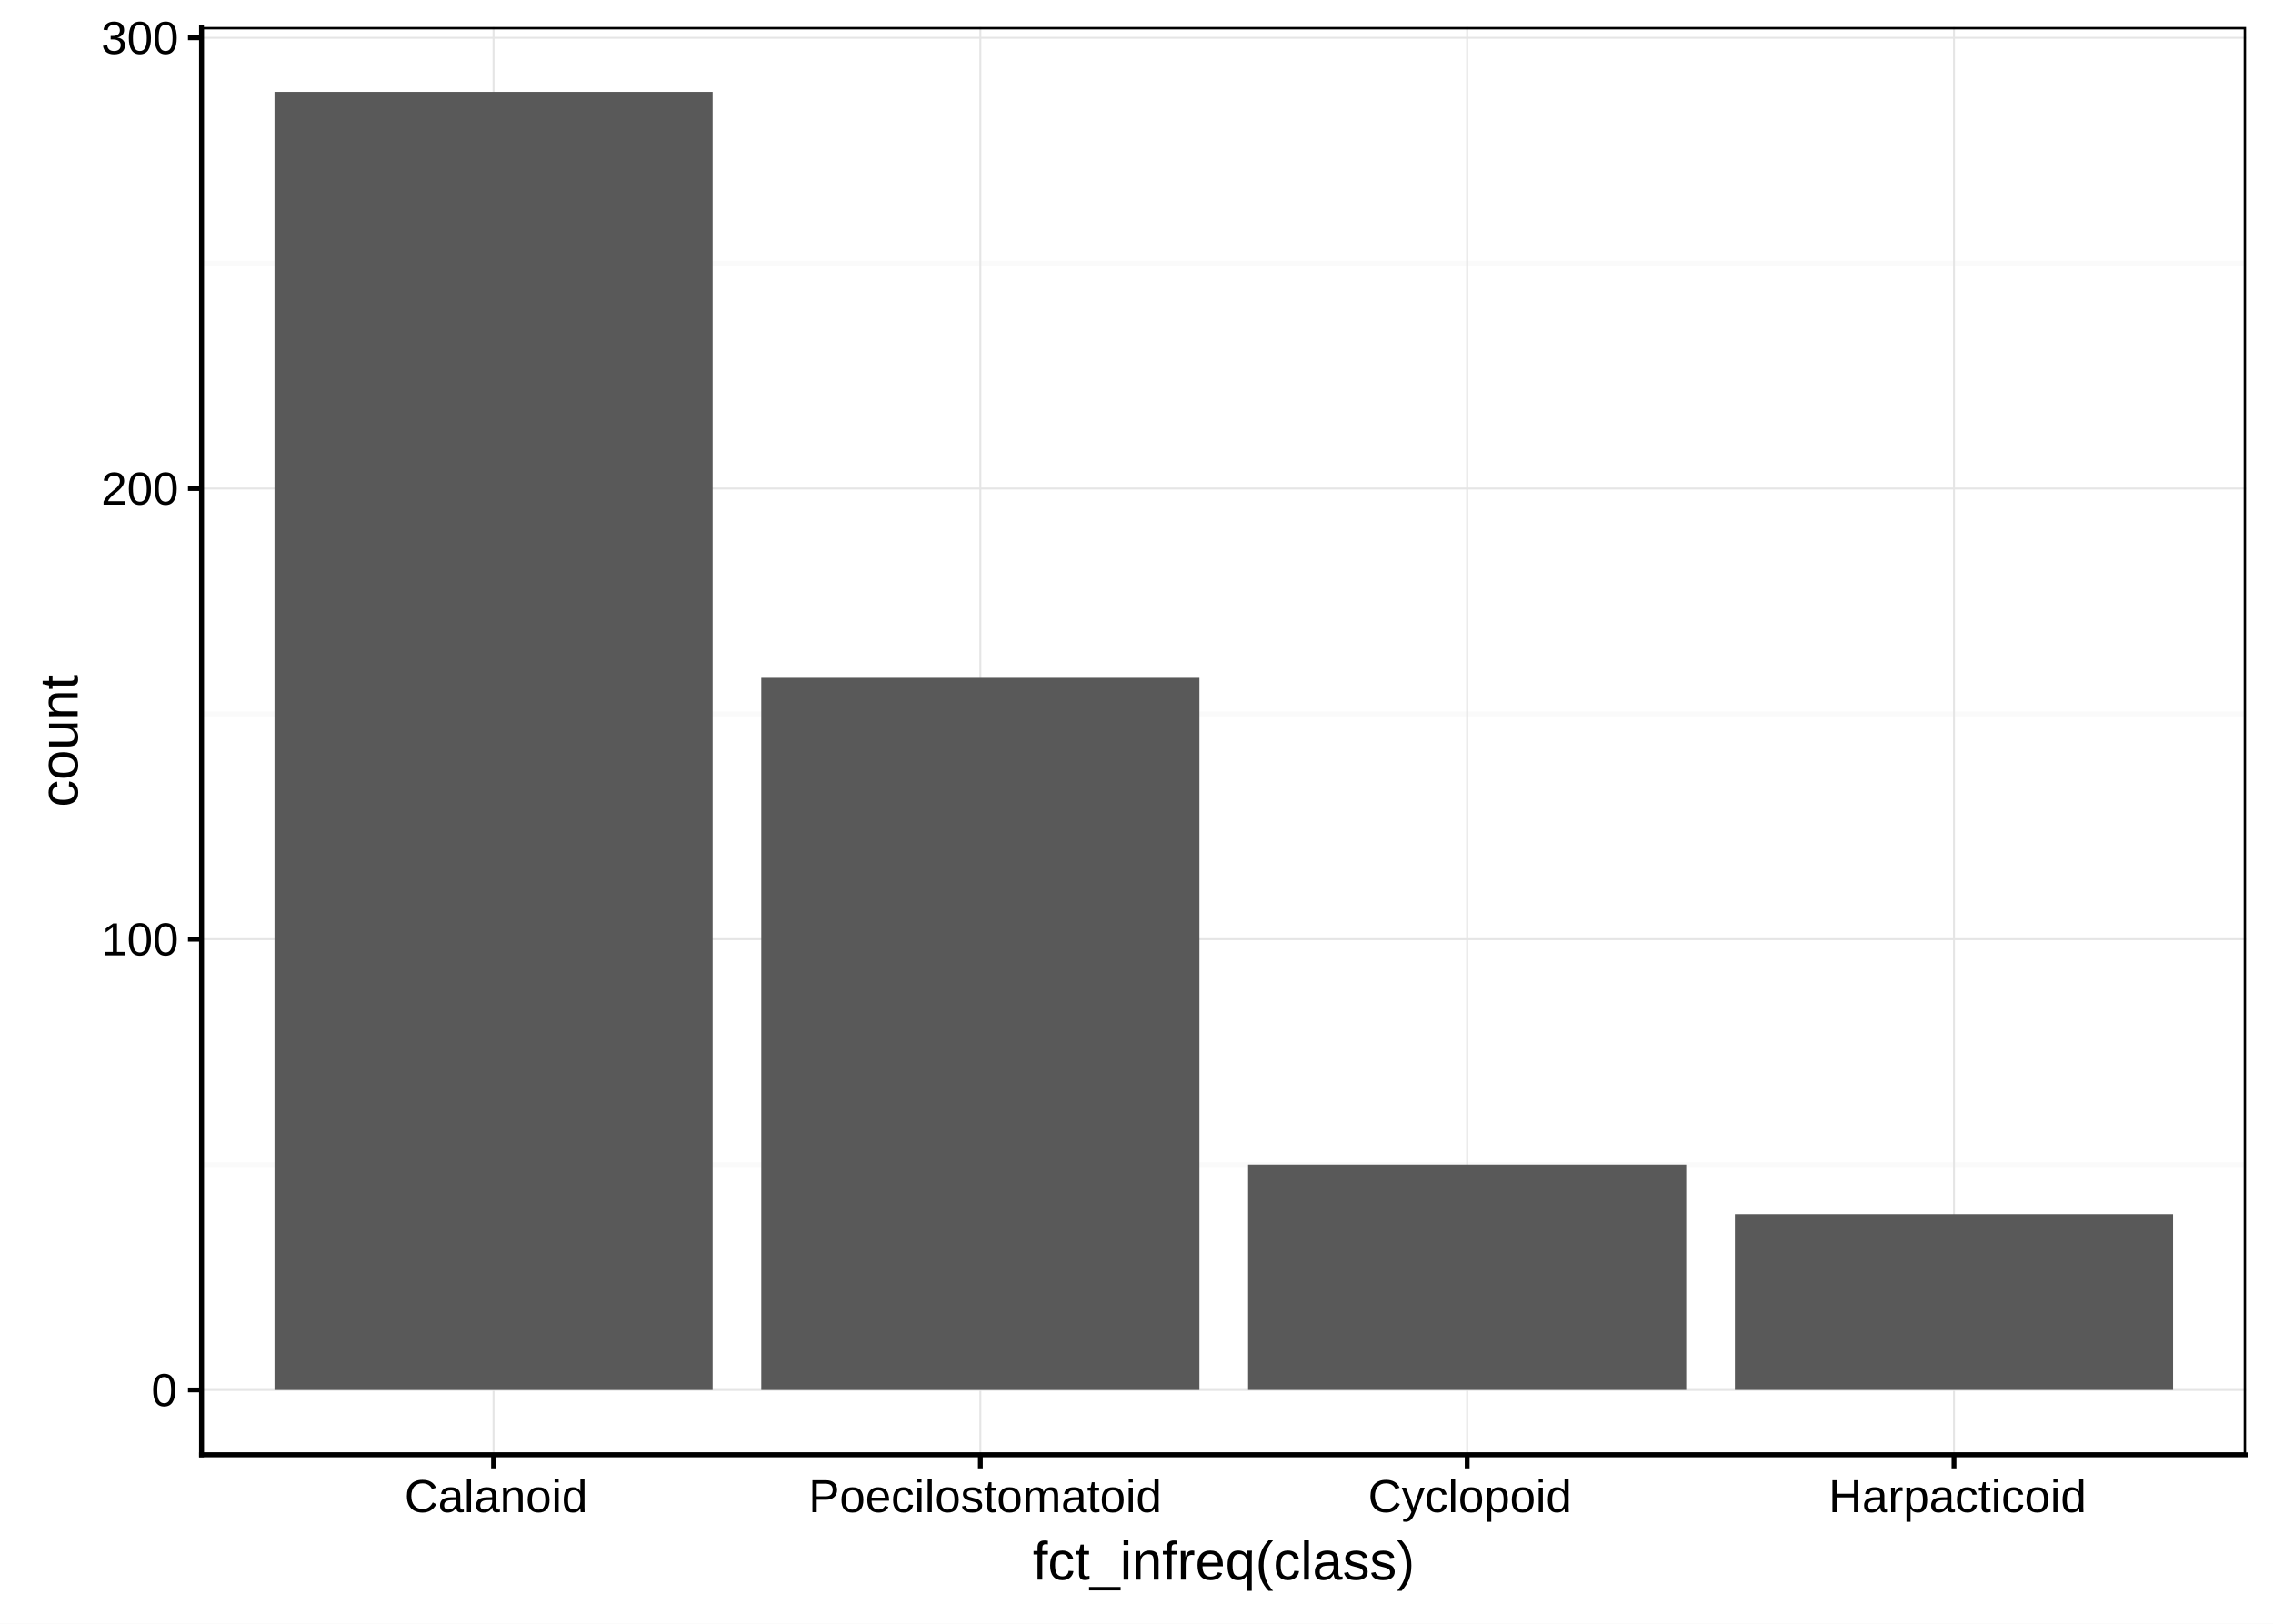
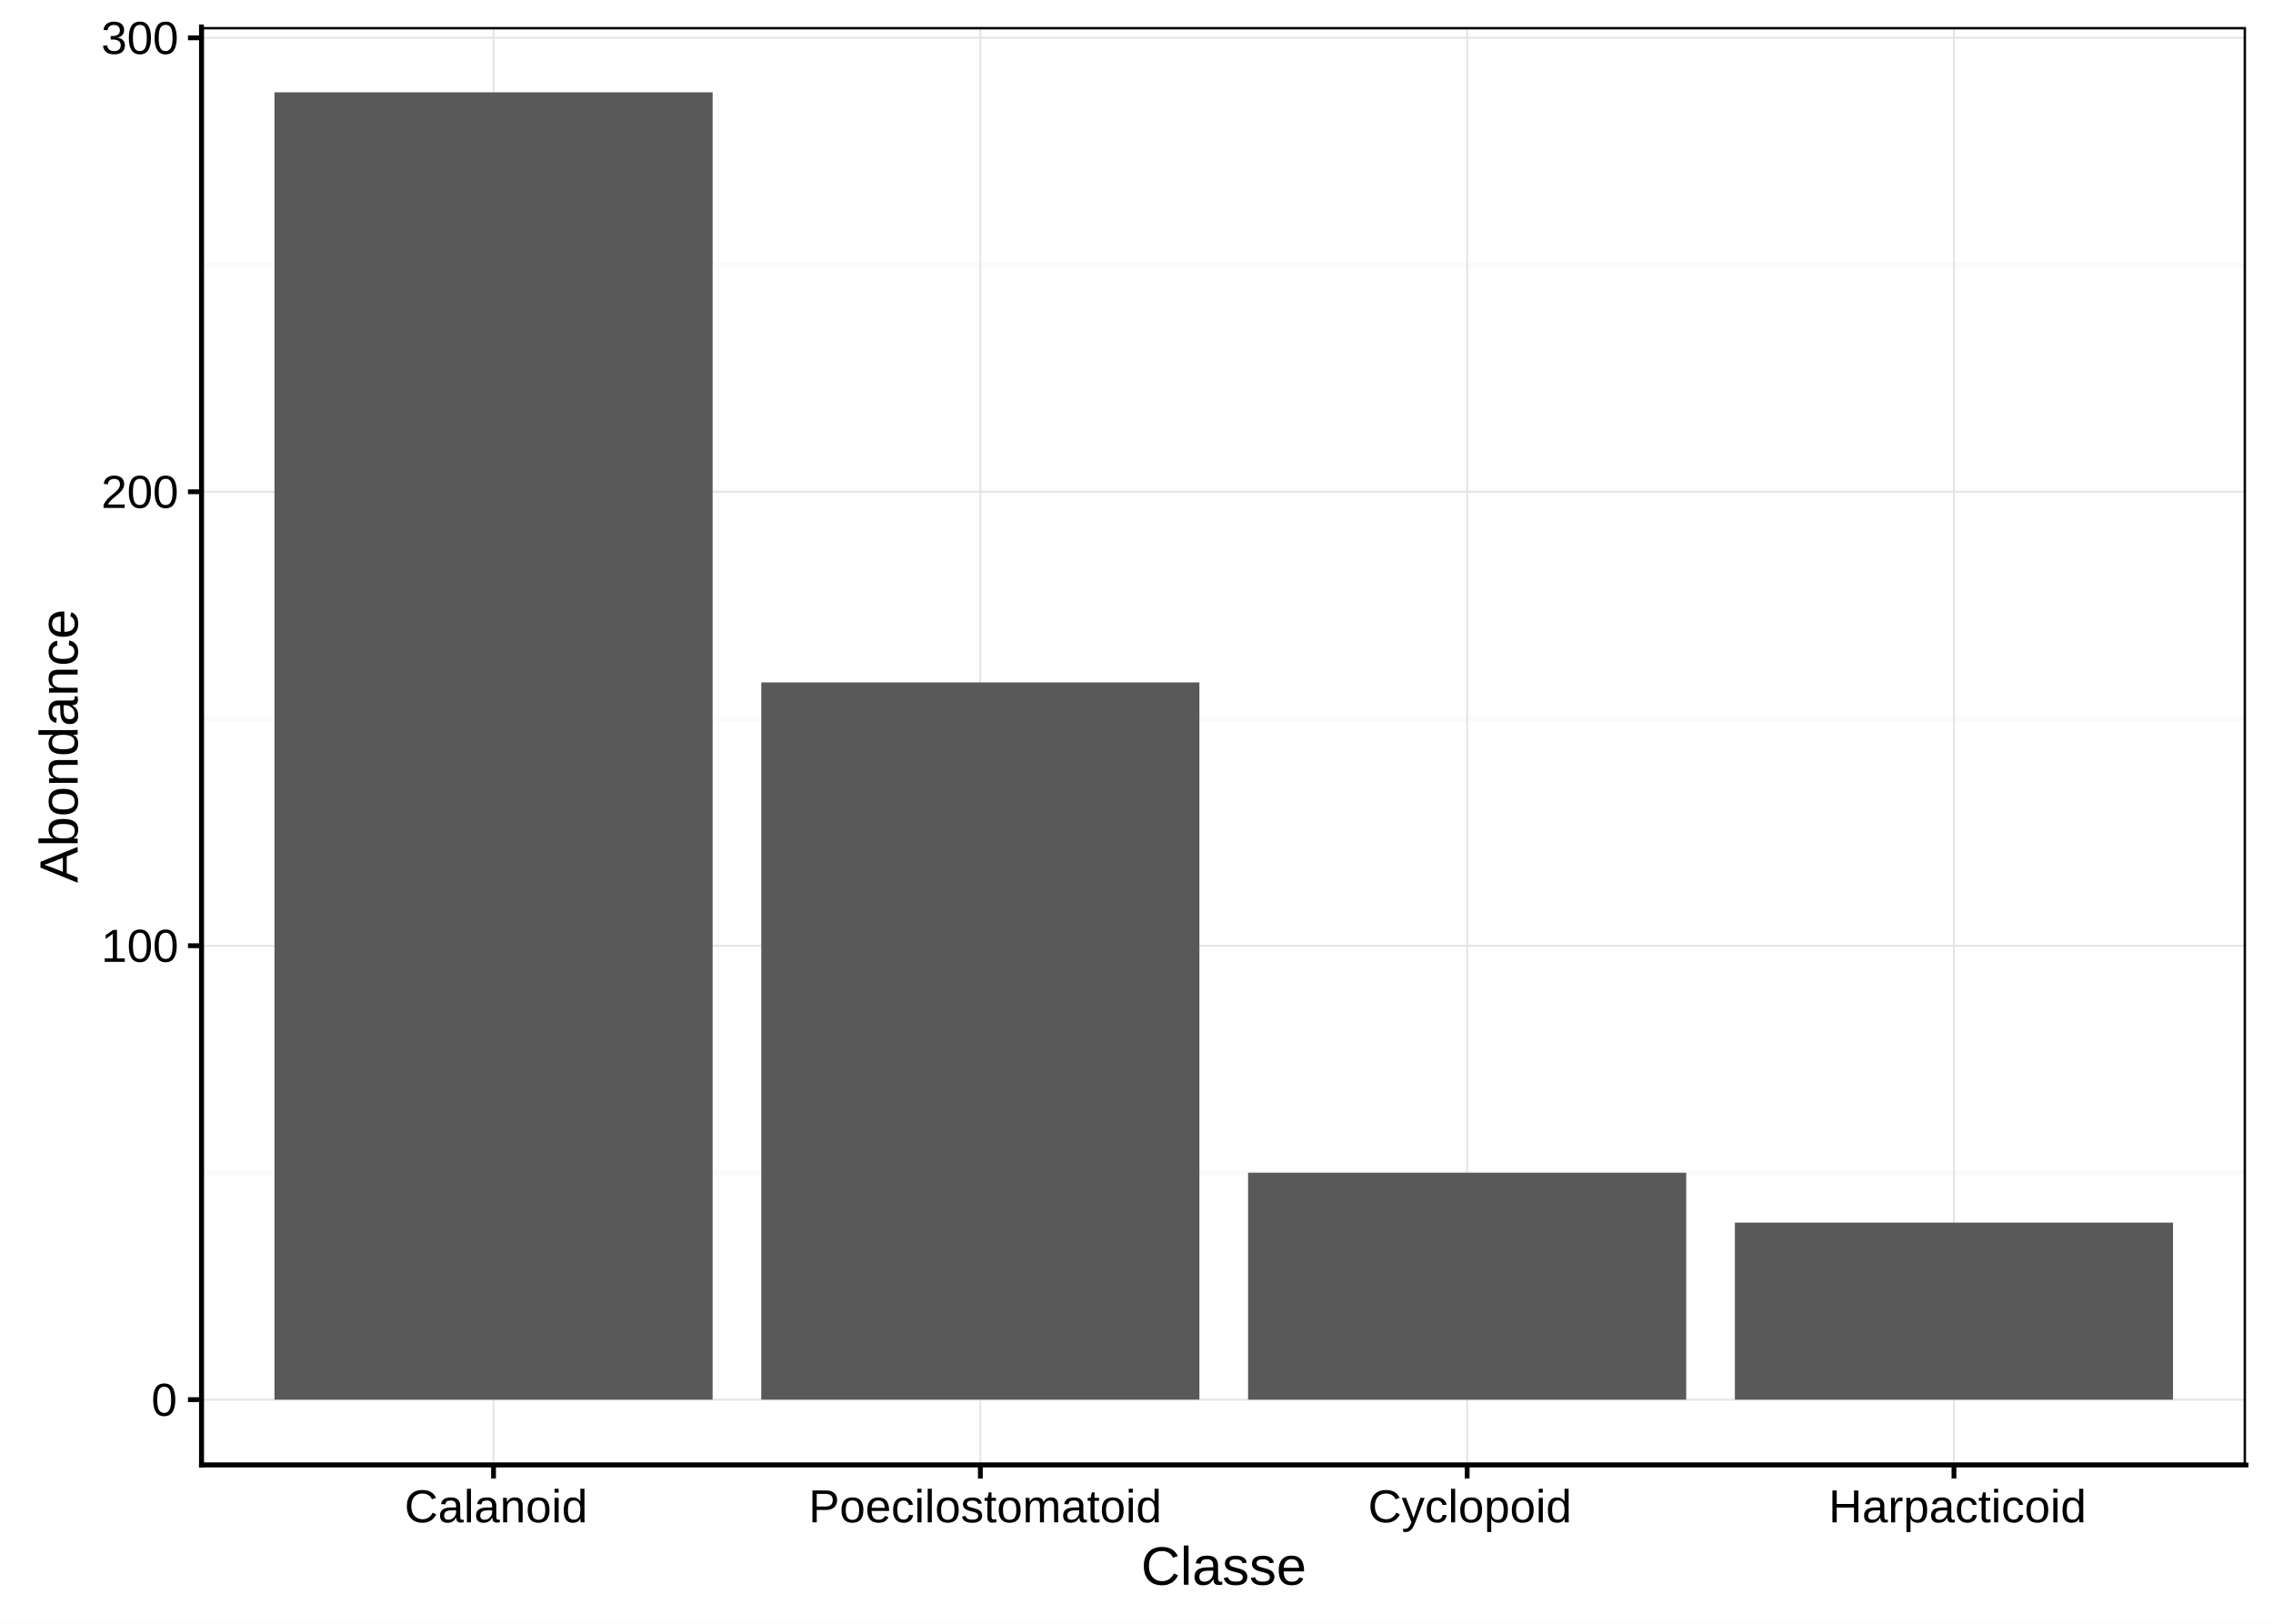
<svg xmlns="http://www.w3.org/2000/svg" viewBox="0 0 504.00 360.00">
  <defs>
    <style type="text/css">
    line, polyline, path, rect, circle {
      fill: none;
      stroke: #000000;
      stroke-linecap: round;
      stroke-linejoin: round;
      stroke-miterlimit: 10.00;
    }
  </style>
  </defs>
  <rect width="100%" height="100%" style="stroke: none; fill: #FFFFFF;" />
  <rect x="0.00" y="0.00" width="504.00" height="360.00" style="stroke-width: 0.00; stroke: none;" />
  <defs>
-     <clipPath id="cpNDQuNjcwM3w0OTguMDIyfDMyMi41NTR8NS45Nzc1OA==">
-       <rect x="44.67" y="5.98" width="453.35" height="316.58" />
+     <clipPath id="cpNDQuNjcwM3w0OTguMDIyfDMyNC44MXw1Ljk3NzU4">
+       <rect x="44.67" y="5.98" width="453.35" height="318.83" />
    </clipPath>
  </defs>
-   <rect x="44.67" y="5.98" width="453.35" height="316.58" style="stroke-width: 0.00; stroke: none; fill: #FFFFFF;" clip-path="url(#cpNDQuNjcwM3w0OTguMDIyfDMyMi41NTR8NS45Nzc1OA==)" />
-   <polyline points="44.67,258.20 498.02,258.20 " style="stroke-width: 1.07; stroke: #FAFAFA; stroke-linecap: butt;" clip-path="url(#cpNDQuNjcwM3w0OTguMDIyfDMyMi41NTR8NS45Nzc1OA==)" />
-   <polyline points="44.67,158.27 498.02,158.27 " style="stroke-width: 1.07; stroke: #FAFAFA; stroke-linecap: butt;" clip-path="url(#cpNDQuNjcwM3w0OTguMDIyfDMyMi41NTR8NS45Nzc1OA==)" />
-   <polyline points="44.67,58.34 498.02,58.34 " style="stroke-width: 1.07; stroke: #FAFAFA; stroke-linecap: butt;" clip-path="url(#cpNDQuNjcwM3w0OTguMDIyfDMyMi41NTR8NS45Nzc1OA==)" />
-   <polyline points="44.67,308.16 498.02,308.16 " style="stroke-width: 0.43; stroke: #E5E5E5; stroke-linecap: butt;" clip-path="url(#cpNDQuNjcwM3w0OTguMDIyfDMyMi41NTR8NS45Nzc1OA==)" />
-   <polyline points="44.67,208.23 498.02,208.23 " style="stroke-width: 0.43; stroke: #E5E5E5; stroke-linecap: butt;" clip-path="url(#cpNDQuNjcwM3w0OTguMDIyfDMyMi41NTR8NS45Nzc1OA==)" />
-   <polyline points="44.67,108.31 498.02,108.31 " style="stroke-width: 0.43; stroke: #E5E5E5; stroke-linecap: butt;" clip-path="url(#cpNDQuNjcwM3w0OTguMDIyfDMyMi41NTR8NS45Nzc1OA==)" />
-   <polyline points="44.67,8.38 498.02,8.38 " style="stroke-width: 0.43; stroke: #E5E5E5; stroke-linecap: butt;" clip-path="url(#cpNDQuNjcwM3w0OTguMDIyfDMyMi41NTR8NS45Nzc1OA==)" />
-   <polyline points="109.43,322.55 109.43,5.98 " style="stroke-width: 0.43; stroke: #E5E5E5; stroke-linecap: butt;" clip-path="url(#cpNDQuNjcwM3w0OTguMDIyfDMyMi41NTR8NS45Nzc1OA==)" />
-   <polyline points="217.38,322.55 217.38,5.98 " style="stroke-width: 0.43; stroke: #E5E5E5; stroke-linecap: butt;" clip-path="url(#cpNDQuNjcwM3w0OTguMDIyfDMyMi41NTR8NS45Nzc1OA==)" />
-   <polyline points="325.32,322.55 325.32,5.98 " style="stroke-width: 0.43; stroke: #E5E5E5; stroke-linecap: butt;" clip-path="url(#cpNDQuNjcwM3w0OTguMDIyfDMyMi41NTR8NS45Nzc1OA==)" />
-   <polyline points="433.26,322.55 433.26,5.98 " style="stroke-width: 0.43; stroke: #E5E5E5; stroke-linecap: butt;" clip-path="url(#cpNDQuNjcwM3w0OTguMDIyfDMyMi41NTR8NS45Nzc1OA==)" />
-   <rect x="60.86" y="20.37" width="97.15" height="287.80" style="stroke-width: 1.07; stroke: none; stroke-linecap: butt; fill: #595959;" clip-path="url(#cpNDQuNjcwM3w0OTguMDIyfDMyMi41NTR8NS45Nzc1OA==)" />
-   <rect x="168.80" y="150.28" width="97.15" height="157.89" style="stroke-width: 1.07; stroke: none; stroke-linecap: butt; fill: #595959;" clip-path="url(#cpNDQuNjcwM3w0OTguMDIyfDMyMi41NTR8NS45Nzc1OA==)" />
-   <rect x="276.74" y="258.20" width="97.15" height="49.96" style="stroke-width: 1.07; stroke: none; stroke-linecap: butt; fill: #595959;" clip-path="url(#cpNDQuNjcwM3w0OTguMDIyfDMyMi41NTR8NS45Nzc1OA==)" />
-   <rect x="384.68" y="269.19" width="97.15" height="38.97" style="stroke-width: 1.07; stroke: none; stroke-linecap: butt; fill: #595959;" clip-path="url(#cpNDQuNjcwM3w0OTguMDIyfDMyMi41NTR8NS45Nzc1OA==)" />
-   <rect x="44.67" y="5.98" width="453.35" height="316.58" style="stroke-width: 1.07;" clip-path="url(#cpNDQuNjcwM3w0OTguMDIyfDMyMi41NTR8NS45Nzc1OA==)" />
+   <rect x="44.67" y="5.98" width="453.35" height="318.83" style="stroke-width: 0.00; stroke: none; fill: #FFFFFF;" clip-path="url(#cpNDQuNjcwM3w0OTguMDIyfDMyNC44MXw1Ljk3NzU4)" />
+   <polyline points="44.67,260.00 498.02,260.00 " style="stroke-width: 1.07; stroke: #FAFAFA; stroke-linecap: butt;" clip-path="url(#cpNDQuNjcwM3w0OTguMDIyfDMyNC44MXw1Ljk3NzU4)" />
+   <polyline points="44.67,159.36 498.02,159.36 " style="stroke-width: 1.07; stroke: #FAFAFA; stroke-linecap: butt;" clip-path="url(#cpNDQuNjcwM3w0OTguMDIyfDMyNC44MXw1Ljk3NzU4)" />
+   <polyline points="44.67,58.71 498.02,58.71 " style="stroke-width: 1.07; stroke: #FAFAFA; stroke-linecap: butt;" clip-path="url(#cpNDQuNjcwM3w0OTguMDIyfDMyNC44MXw1Ljk3NzU4)" />
+   <polyline points="44.67,310.32 498.02,310.32 " style="stroke-width: 0.43; stroke: #E5E5E5; stroke-linecap: butt;" clip-path="url(#cpNDQuNjcwM3w0OTguMDIyfDMyNC44MXw1Ljk3NzU4)" />
+   <polyline points="44.67,209.68 498.02,209.68 " style="stroke-width: 0.43; stroke: #E5E5E5; stroke-linecap: butt;" clip-path="url(#cpNDQuNjcwM3w0OTguMDIyfDMyNC44MXw1Ljk3NzU4)" />
+   <polyline points="44.67,109.03 498.02,109.03 " style="stroke-width: 0.43; stroke: #E5E5E5; stroke-linecap: butt;" clip-path="url(#cpNDQuNjcwM3w0OTguMDIyfDMyNC44MXw1Ljk3NzU4)" />
+   <polyline points="44.67,8.39 498.02,8.39 " style="stroke-width: 0.43; stroke: #E5E5E5; stroke-linecap: butt;" clip-path="url(#cpNDQuNjcwM3w0OTguMDIyfDMyNC44MXw1Ljk3NzU4)" />
+   <polyline points="109.43,324.81 109.43,5.98 " style="stroke-width: 0.43; stroke: #E5E5E5; stroke-linecap: butt;" clip-path="url(#cpNDQuNjcwM3w0OTguMDIyfDMyNC44MXw1Ljk3NzU4)" />
+   <polyline points="217.38,324.81 217.38,5.98 " style="stroke-width: 0.43; stroke: #E5E5E5; stroke-linecap: butt;" clip-path="url(#cpNDQuNjcwM3w0OTguMDIyfDMyNC44MXw1Ljk3NzU4)" />
+   <polyline points="325.32,324.81 325.32,5.98 " style="stroke-width: 0.43; stroke: #E5E5E5; stroke-linecap: butt;" clip-path="url(#cpNDQuNjcwM3w0OTguMDIyfDMyNC44MXw1Ljk3NzU4)" />
+   <polyline points="433.26,324.81 433.26,5.98 " style="stroke-width: 0.43; stroke: #E5E5E5; stroke-linecap: butt;" clip-path="url(#cpNDQuNjcwM3w0OTguMDIyfDMyNC44MXw1Ljk3NzU4)" />
+   <rect x="60.86" y="20.47" width="97.15" height="289.85" style="stroke-width: 1.07; stroke: none; stroke-linecap: butt; fill: #595959;" clip-path="url(#cpNDQuNjcwM3w0OTguMDIyfDMyNC44MXw1Ljk3NzU4)" />
+   <rect x="168.80" y="151.30" width="97.15" height="159.01" style="stroke-width: 1.07; stroke: none; stroke-linecap: butt; fill: #595959;" clip-path="url(#cpNDQuNjcwM3w0OTguMDIyfDMyNC44MXw1Ljk3NzU4)" />
+   <rect x="276.74" y="260.00" width="97.15" height="50.32" style="stroke-width: 1.07; stroke: none; stroke-linecap: butt; fill: #595959;" clip-path="url(#cpNDQuNjcwM3w0OTguMDIyfDMyNC44MXw1Ljk3NzU4)" />
+   <rect x="384.68" y="271.07" width="97.15" height="39.25" style="stroke-width: 1.07; stroke: none; stroke-linecap: butt; fill: #595959;" clip-path="url(#cpNDQuNjcwM3w0OTguMDIyfDMyNC44MXw1Ljk3NzU4)" />
+   <rect x="44.67" y="5.98" width="453.35" height="318.83" style="stroke-width: 1.07;" clip-path="url(#cpNDQuNjcwM3w0OTguMDIyfDMyNC44MXw1Ljk3NzU4)" />
  <defs>
    <clipPath id="cpMHw1MDR8MzYwfDA=">
      <rect x="0.00" y="0.00" width="504.00" height="360.00" />
    </clipPath>
  </defs>
-   <polyline points="44.67,322.55 44.67,5.98 " style="stroke-width: 1.07; stroke-linecap: square;" clip-path="url(#cpMHw1MDR8MzYwfDA=)" />
+   <polyline points="44.67,324.81 44.67,5.98 " style="stroke-width: 1.07; stroke-linecap: square;" clip-path="url(#cpMHw1MDR8MzYwfDA=)" />
  <g clip-path="url(#cpMHw1MDR8MzYwfDA=)">
-     <text x="33.56" y="311.74" style="font-size: 10.28px; font-family: Arial;" textLength="5.56px" lengthAdjust="spacingAndGlyphs">0</text>
+     <text x="33.56" y="313.90" style="font-size: 10.28px; font-family: Arial;" textLength="5.56px" lengthAdjust="spacingAndGlyphs">0</text>
  </g>
  <g clip-path="url(#cpMHw1MDR8MzYwfDA=)">
-     <text x="22.44" y="211.81" style="font-size: 10.28px; font-family: Arial;" textLength="16.68px" lengthAdjust="spacingAndGlyphs">100</text>
+     <text x="22.44" y="213.25" style="font-size: 10.28px; font-family: Arial;" textLength="16.68px" lengthAdjust="spacingAndGlyphs">100</text>
  </g>
  <g clip-path="url(#cpMHw1MDR8MzYwfDA=)">
-     <text x="22.44" y="111.88" style="font-size: 10.28px; font-family: Arial;" textLength="16.68px" lengthAdjust="spacingAndGlyphs">200</text>
+     <text x="22.44" y="112.61" style="font-size: 10.28px; font-family: Arial;" textLength="16.68px" lengthAdjust="spacingAndGlyphs">200</text>
  </g>
  <g clip-path="url(#cpMHw1MDR8MzYwfDA=)">
-     <text x="22.44" y="11.95" style="font-size: 10.28px; font-family: Arial;" textLength="16.68px" lengthAdjust="spacingAndGlyphs">300</text>
+     <text x="22.44" y="11.97" style="font-size: 10.28px; font-family: Arial;" textLength="16.68px" lengthAdjust="spacingAndGlyphs">300</text>
  </g>
-   <polyline points="41.68,308.16 44.67,308.16 " style="stroke-width: 1.07; stroke-linecap: butt;" clip-path="url(#cpMHw1MDR8MzYwfDA=)" />
-   <polyline points="41.68,208.23 44.67,208.23 " style="stroke-width: 1.07; stroke-linecap: butt;" clip-path="url(#cpMHw1MDR8MzYwfDA=)" />
-   <polyline points="41.68,108.31 44.67,108.31 " style="stroke-width: 1.07; stroke-linecap: butt;" clip-path="url(#cpMHw1MDR8MzYwfDA=)" />
-   <polyline points="41.68,8.38 44.67,8.38 " style="stroke-width: 1.07; stroke-linecap: butt;" clip-path="url(#cpMHw1MDR8MzYwfDA=)" />
-   <polyline points="44.67,322.55 498.02,322.55 " style="stroke-width: 1.07; stroke-linecap: square;" clip-path="url(#cpMHw1MDR8MzYwfDA=)" />
-   <polyline points="109.43,325.54 109.43,322.55 " style="stroke-width: 1.07; stroke-linecap: butt;" clip-path="url(#cpMHw1MDR8MzYwfDA=)" />
-   <polyline points="217.38,325.54 217.38,322.55 " style="stroke-width: 1.07; stroke-linecap: butt;" clip-path="url(#cpMHw1MDR8MzYwfDA=)" />
-   <polyline points="325.32,325.54 325.32,322.55 " style="stroke-width: 1.07; stroke-linecap: butt;" clip-path="url(#cpMHw1MDR8MzYwfDA=)" />
-   <polyline points="433.26,325.54 433.26,322.55 " style="stroke-width: 1.07; stroke-linecap: butt;" clip-path="url(#cpMHw1MDR8MzYwfDA=)" />
+   <polyline points="41.68,310.32 44.67,310.32 " style="stroke-width: 1.07; stroke-linecap: butt;" clip-path="url(#cpMHw1MDR8MzYwfDA=)" />
+   <polyline points="41.68,209.68 44.67,209.68 " style="stroke-width: 1.07; stroke-linecap: butt;" clip-path="url(#cpMHw1MDR8MzYwfDA=)" />
+   <polyline points="41.68,109.03 44.67,109.03 " style="stroke-width: 1.07; stroke-linecap: butt;" clip-path="url(#cpMHw1MDR8MzYwfDA=)" />
+   <polyline points="41.68,8.39 44.67,8.39 " style="stroke-width: 1.07; stroke-linecap: butt;" clip-path="url(#cpMHw1MDR8MzYwfDA=)" />
+   <polyline points="44.67,324.81 498.02,324.81 " style="stroke-width: 1.07; stroke-linecap: square;" clip-path="url(#cpMHw1MDR8MzYwfDA=)" />
+   <polyline points="109.43,327.80 109.43,324.81 " style="stroke-width: 1.07; stroke-linecap: butt;" clip-path="url(#cpMHw1MDR8MzYwfDA=)" />
+   <polyline points="217.38,327.80 217.38,324.81 " style="stroke-width: 1.07; stroke-linecap: butt;" clip-path="url(#cpMHw1MDR8MzYwfDA=)" />
+   <polyline points="325.32,327.80 325.32,324.81 " style="stroke-width: 1.07; stroke-linecap: butt;" clip-path="url(#cpMHw1MDR8MzYwfDA=)" />
+   <polyline points="433.26,327.80 433.26,324.81 " style="stroke-width: 1.07; stroke-linecap: butt;" clip-path="url(#cpMHw1MDR8MzYwfDA=)" />
  <g clip-path="url(#cpMHw1MDR8MzYwfDA=)">
-     <text x="89.70" y="335.26" style="font-size: 10.28px; font-family: Arial;" textLength="39.47px" lengthAdjust="spacingAndGlyphs">Calanoid</text>
+     <text x="89.70" y="337.52" style="font-size: 10.28px; font-family: Arial;" textLength="39.47px" lengthAdjust="spacingAndGlyphs">Calanoid</text>
  </g>
  <g clip-path="url(#cpMHw1MDR8MzYwfDA=)">
-     <text x="179.30" y="335.26" style="font-size: 10.28px; font-family: Arial;" textLength="76.15px" lengthAdjust="spacingAndGlyphs">Poecilostomatoid</text>
+     <text x="179.30" y="337.52" style="font-size: 10.28px; font-family: Arial;" textLength="76.15px" lengthAdjust="spacingAndGlyphs">Poecilostomatoid</text>
  </g>
  <g clip-path="url(#cpMHw1MDR8MzYwfDA=)">
-     <text x="303.36" y="335.26" style="font-size: 10.28px; font-family: Arial;" textLength="43.91px" lengthAdjust="spacingAndGlyphs">Cyclopoid</text>
+     <text x="303.36" y="337.52" style="font-size: 10.28px; font-family: Arial;" textLength="43.91px" lengthAdjust="spacingAndGlyphs">Cyclopoid</text>
  </g>
  <g clip-path="url(#cpMHw1MDR8MzYwfDA=)">
-     <text x="405.47" y="335.26" style="font-size: 10.28px; font-family: Arial;" textLength="55.58px" lengthAdjust="spacingAndGlyphs">Harpacticoid</text>
+     <text x="405.47" y="337.52" style="font-size: 10.28px; font-family: Arial;" textLength="55.58px" lengthAdjust="spacingAndGlyphs">Harpacticoid</text>
  </g>
  <g clip-path="url(#cpMHw1MDR8MzYwfDA=)">
-     <text x="229.00" y="350.22" style="font-size: 12.00px; font-family: Arial;" textLength="84.69px" lengthAdjust="spacingAndGlyphs">fct_infreq(class)</text>
+     <text x="253.01" y="351.35" style="font-size: 12.00px; font-family: Arial;" textLength="36.68px" lengthAdjust="spacingAndGlyphs">Classe</text>
  </g>
  <g clip-path="url(#cpMHw1MDR8MzYwfDA=)">
-     <text transform="translate(17.22,178.94) rotate(-90)" style="font-size: 12.00px; font-family: Arial;" textLength="29.36px" lengthAdjust="spacingAndGlyphs">count</text>
+     <text transform="translate(17.22,195.75) rotate(-90)" style="font-size: 12.00px; font-family: Arial;" textLength="60.72px" lengthAdjust="spacingAndGlyphs">Abondance</text>
  </g>
</svg>
